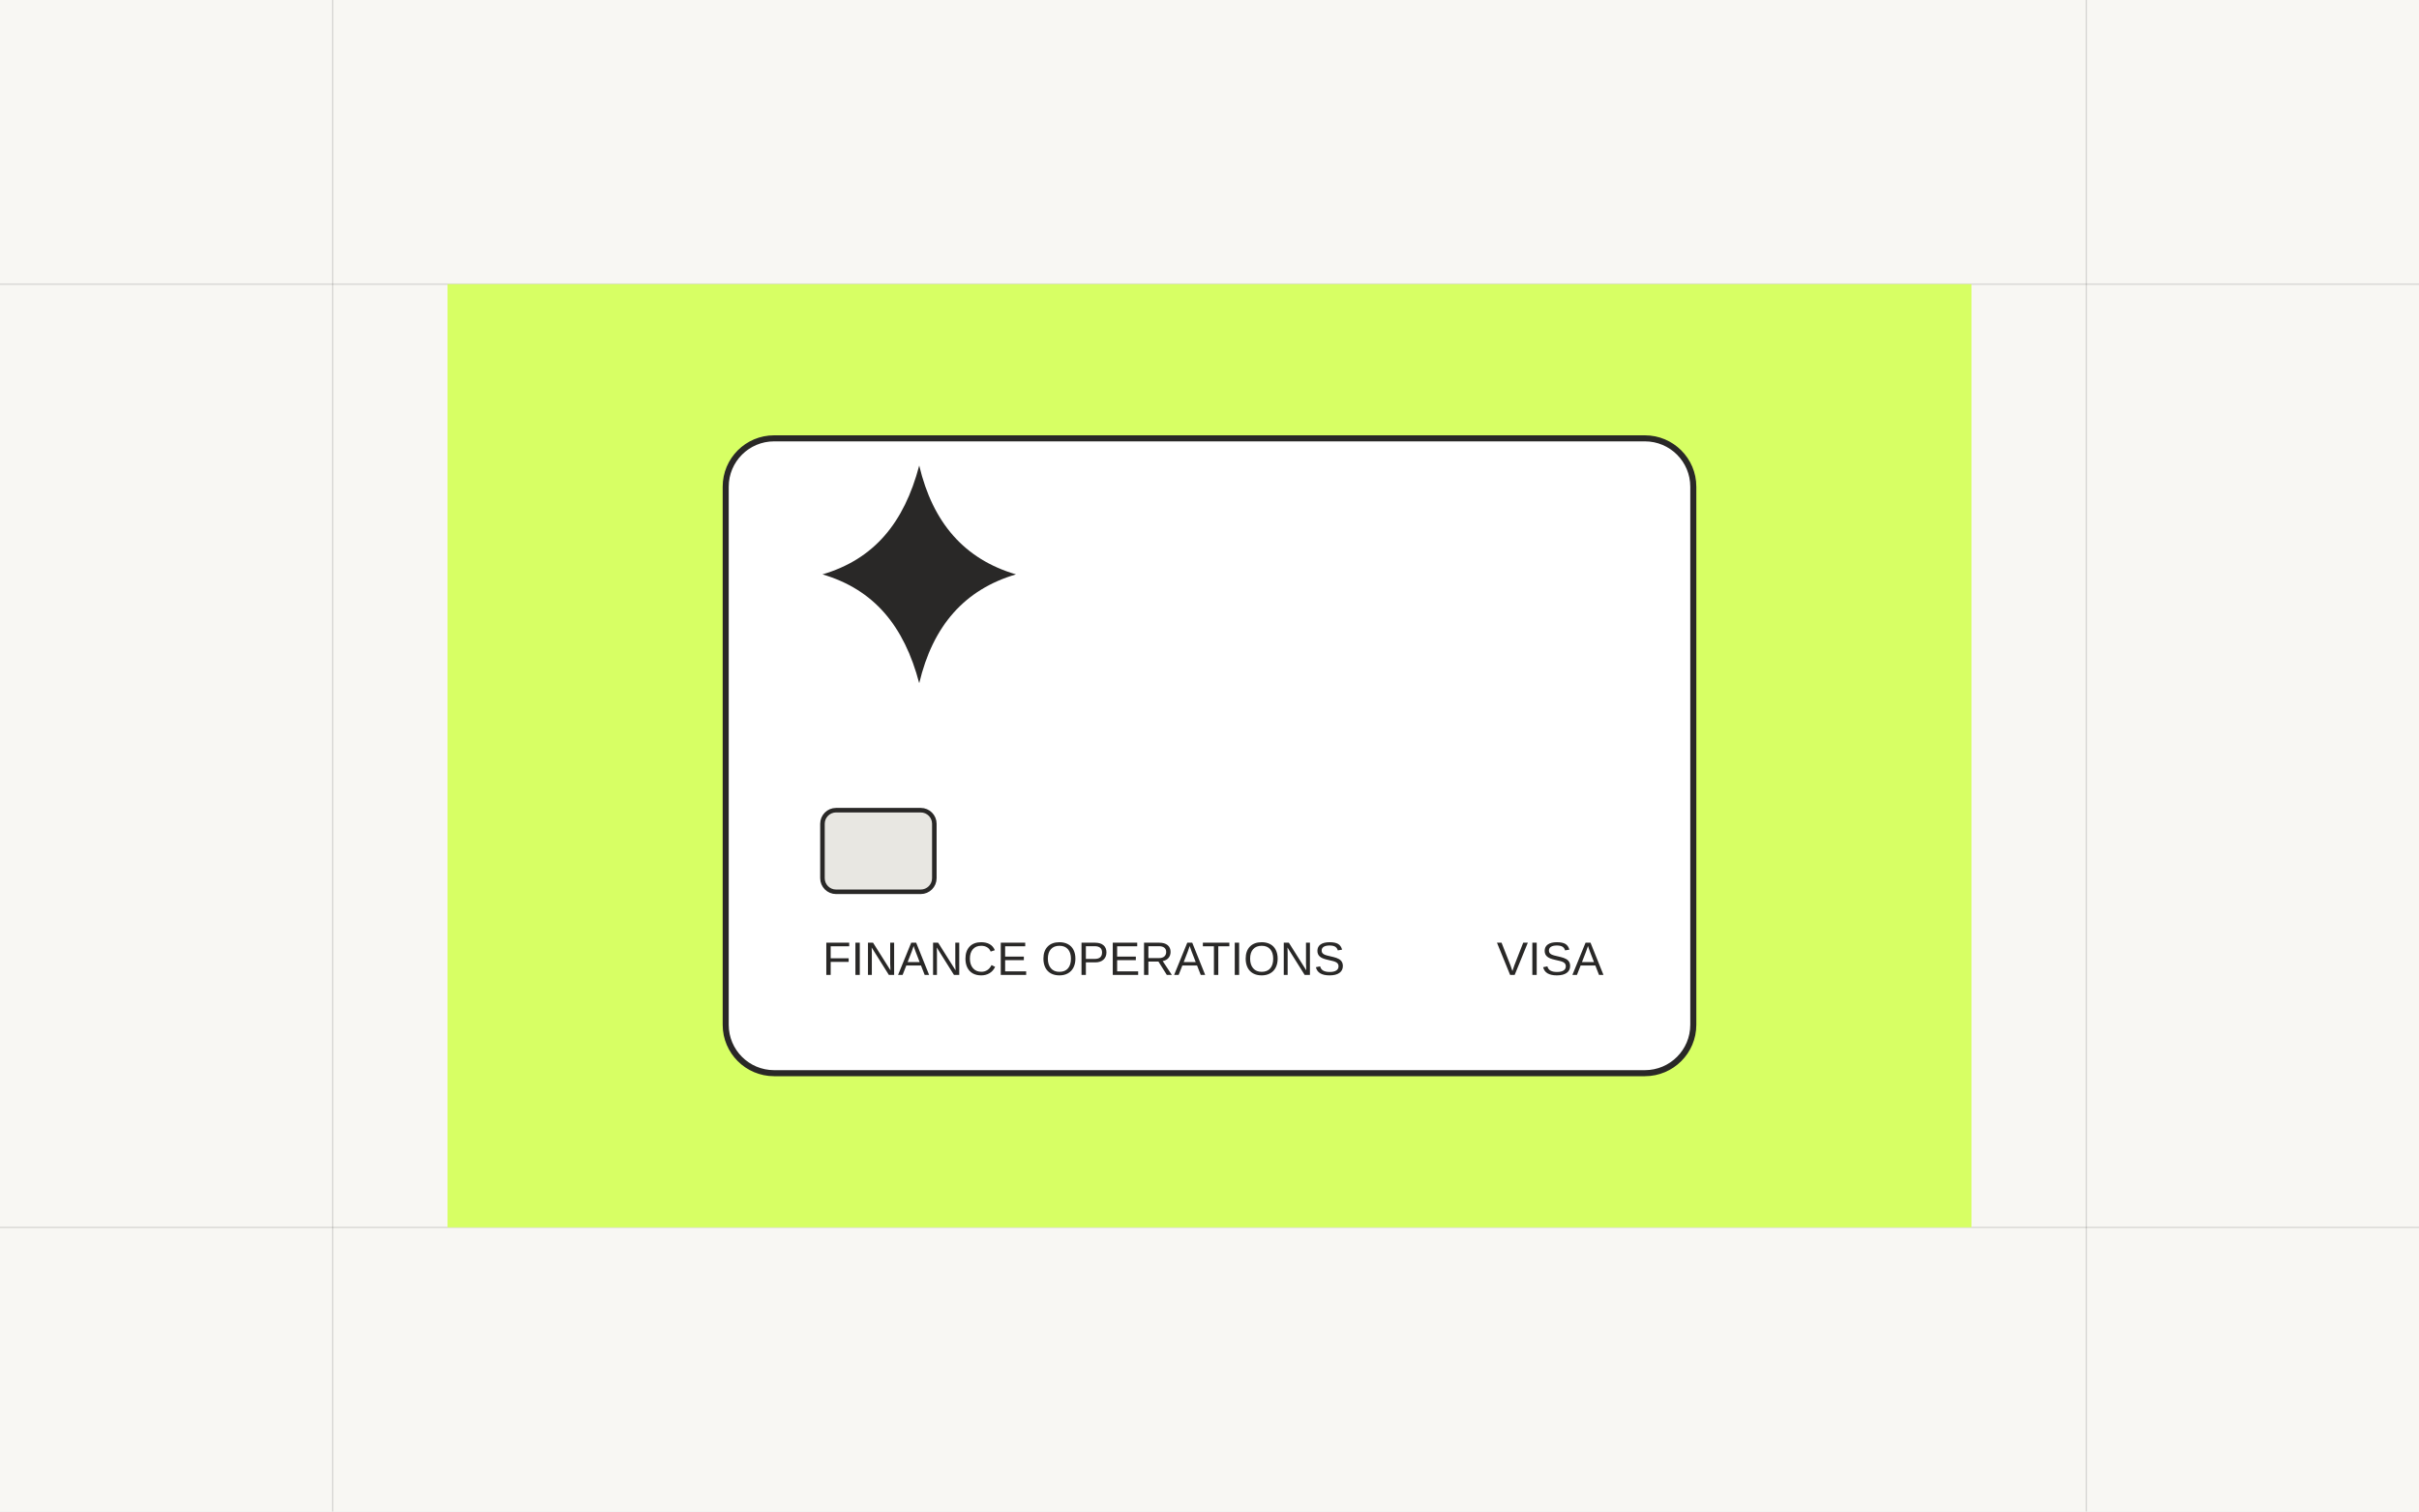
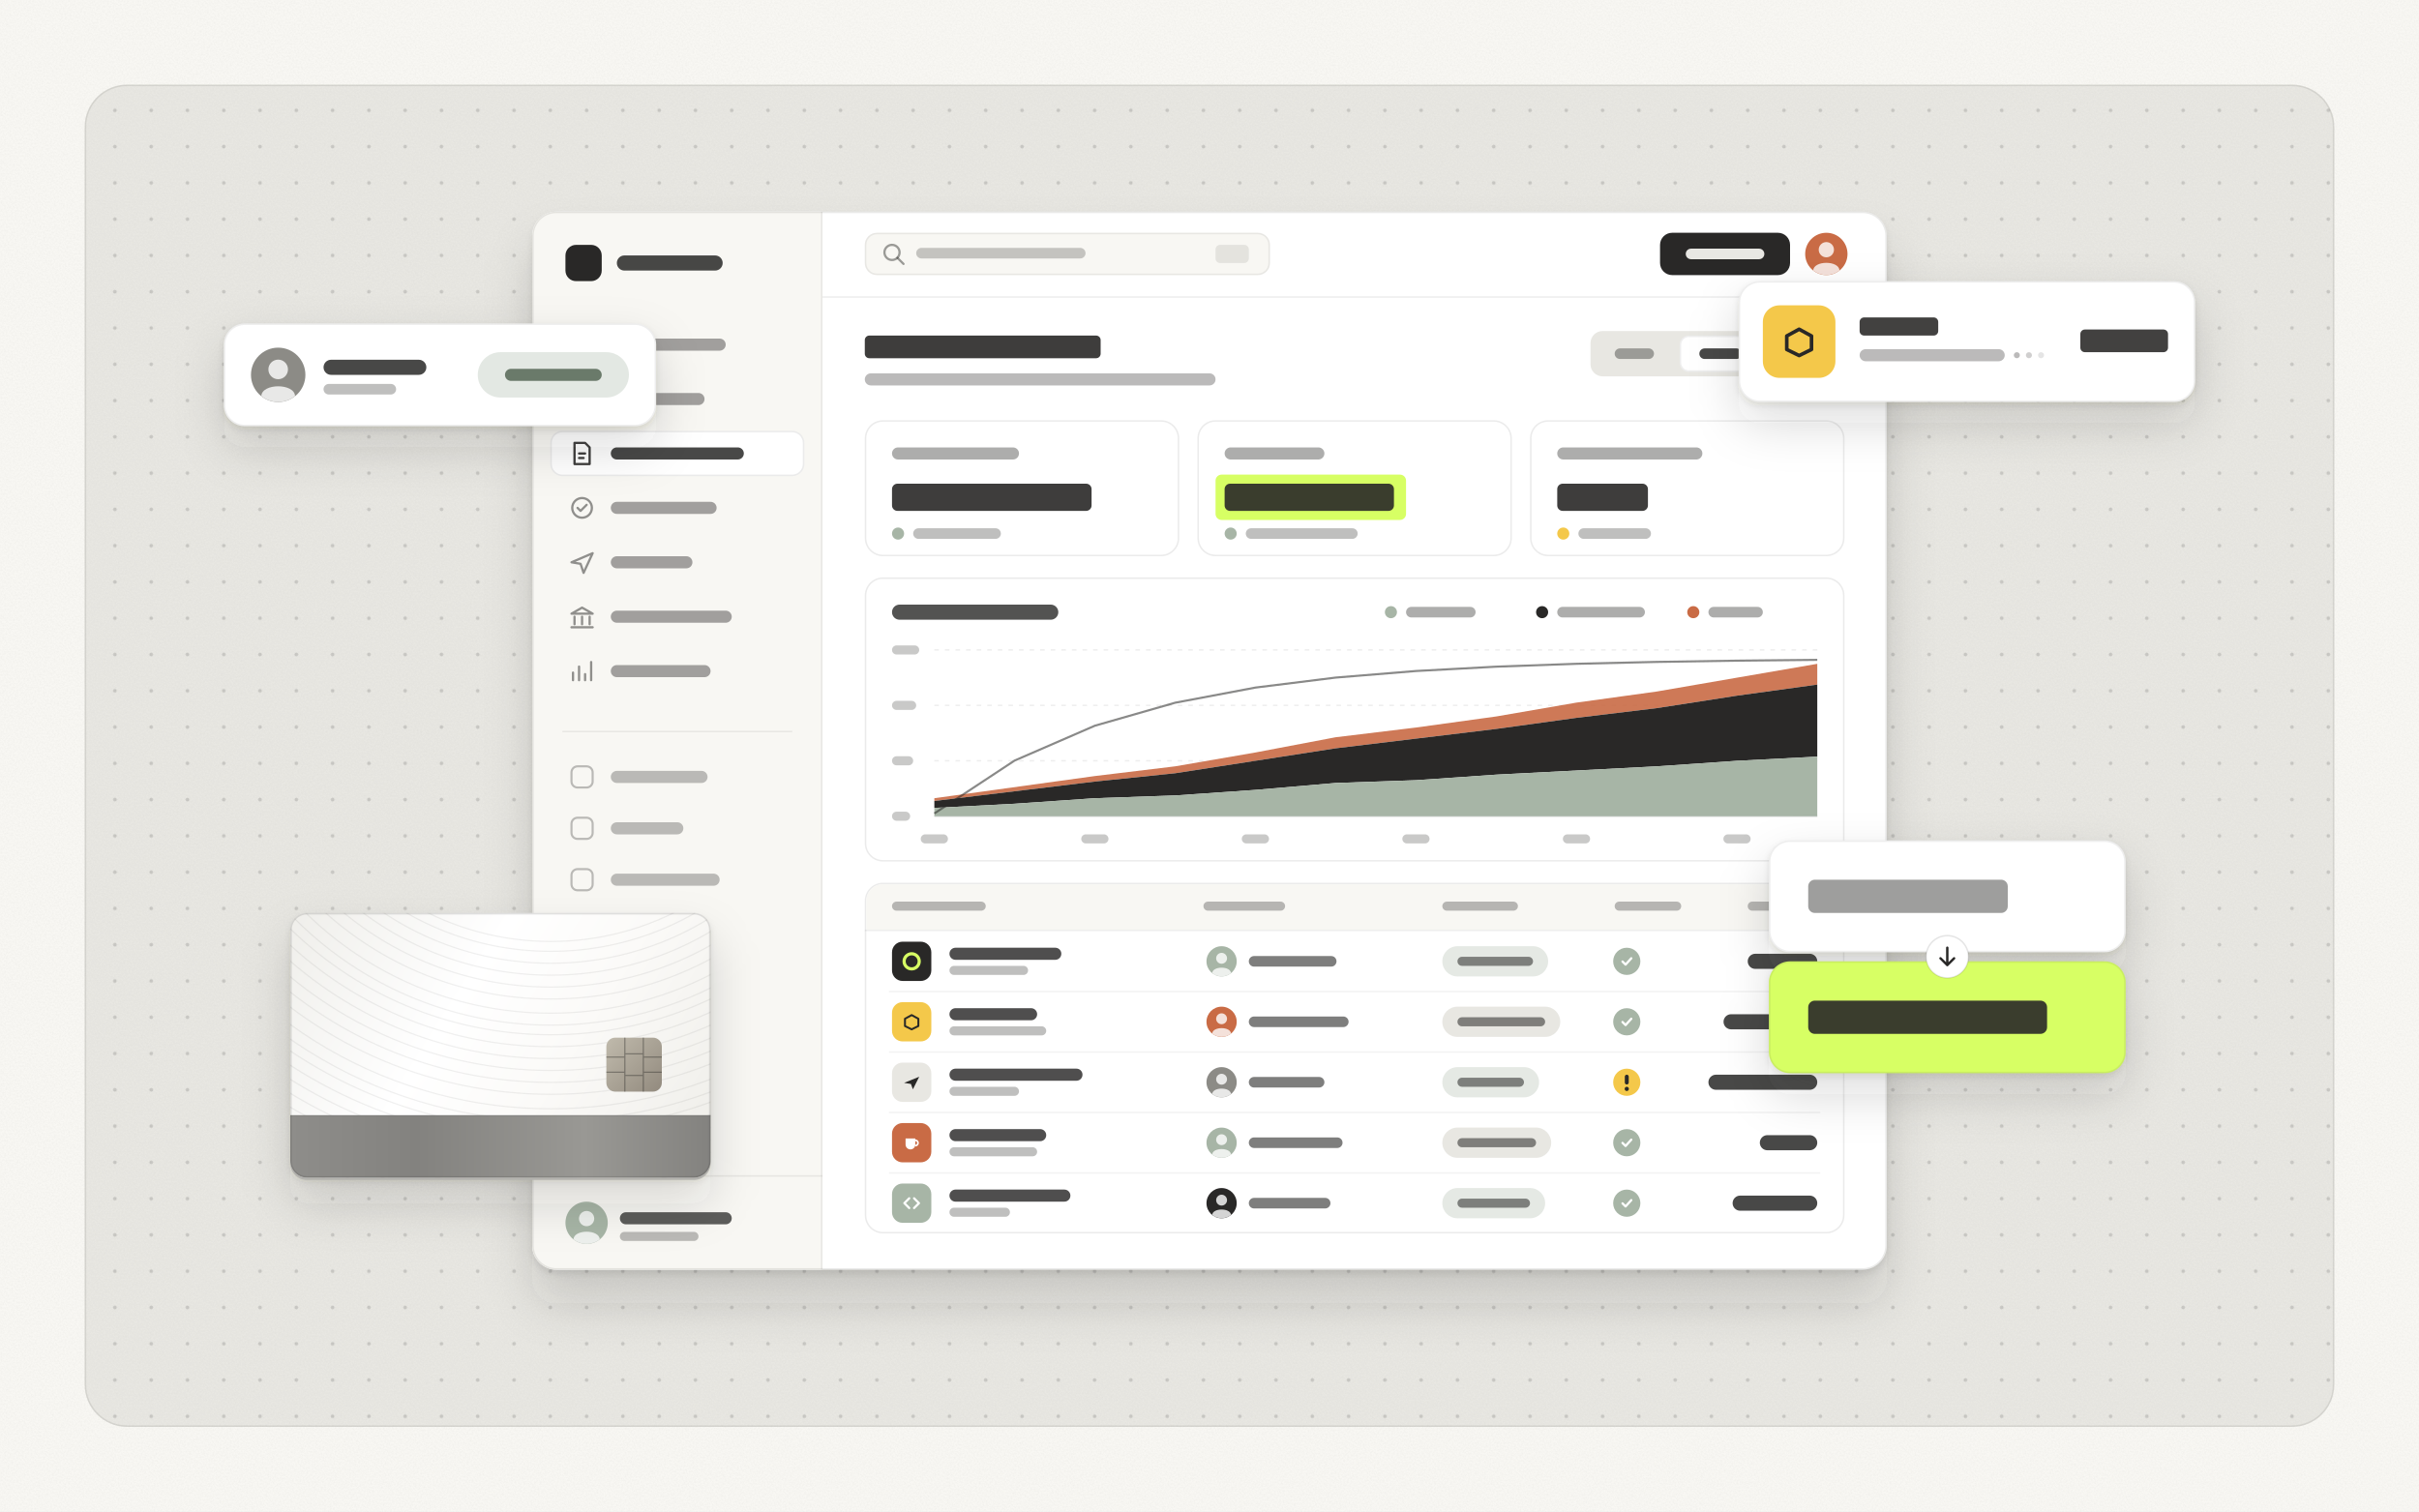
<svg xmlns="http://www.w3.org/2000/svg" viewBox="0 0 1600 1000" role="img" aria-labelledby="title desc">
-   <rect width="1600" height="1000" fill="#f8f7f3" />
-   <path d="M0 188h1600M0 812h1600" stroke="#292827" stroke-opacity=".14" />
-   <path d="M220 0v1000M1380 0v1000" stroke="#292827" stroke-opacity=".14" />
-   <rect x="296" y="188" width="1008" height="624" fill="#d7ff64" />
-   <g transform="translate(480 290)">
-     <rect width="640" height="420" rx="32" fill="#fff" stroke="#292827" stroke-width="4" />
-     <path d="M64 90c34-10 54-34 64-72 9 38 30 62 64 72-34 10-55 34-64 72-10-38-30-62-64-72Z" fill="#292827" />
-     <rect x="64" y="246" width="74" height="54" rx="9" fill="#e8e7e2" stroke="#292827" stroke-width="3" />
-     <text x="64" y="355" fill="#292827" font-family="Lausanne, Arial, sans-serif" font-size="31">FINANCE OPERATIONS</text>
-     <text x="510" y="355" fill="#292827" font-family="Lausanne, Arial, sans-serif" font-size="31">VISA</text>
-   </g>
+   <defs>
+     <pattern id="dots" x="16" y="13" width="24" height="24" patternUnits="userSpaceOnUse">
+       <circle cx="12" cy="12" r="1.25" fill="#292827" fill-opacity="0.16" />
+     </pattern>
+     <filter id="grain" x="0" y="0" width="100%" height="100%">
+       <feTurbulence type="fractalNoise" baseFrequency=".85" numOctaves="2" seed="7" stitchTiles="stitch" />
+       <feColorMatrix values="0 0 0 0 .16 0 0 0 0 .16 0 0 0 0 .15 1.6 0 0 0 -.5" />
+     </filter>
+     <filter id="shSoft" x="-40%" y="-40%" width="180%" height="180%">
+       <feGaussianBlur stdDeviation="16" />
+     </filter>
+     <filter id="shTight" x="-20%" y="-20%" width="140%" height="140%">
+       <feGaussianBlur stdDeviation="2.2" />
+     </filter>
+   </defs>
+   <rect x="0" y="0" width="1600" height="1000" rx="0" fill="#F8F7F3" />
+   <rect x="56" y="56" width="1488" height="888" rx="28" fill="#E8E7E2" />
+   <rect x="56" y="56" width="1488" height="888" rx="28" fill="url(#dots)" />
+   <rect x="56.5" y="56.5" width="1487" height="887" rx="27.5" fill="none" stroke="#292827" stroke-opacity="0.1" />
+   <rect width="1600" height="1000" filter="url(#grain)" opacity=".05" />
+   <g filter="url(#shSoft)" fill-opacity="0.16">
+     <rect x="352" y="162.4" width="896" height="700" rx="16" fill="#292827" />
+   </g>
+   <g filter="url(#shTight)" fill-opacity="0.08">
+     <rect x="352" y="143.2" width="896" height="700" rx="16" fill="#292827" />
+   </g>
+   <defs>
+     <clipPath id="win">
+       <rect x="352" y="140" width="896" height="700" rx="16" />
+     </clipPath>
+   </defs>
+   <g clip-path="url(#win)">
+     <rect x="352" y="140" width="896" height="700" rx="0" fill="#FFFFFF" />
+     <rect x="352" y="140" width="192" height="700" rx="0" fill="#F8F7F3" />
+     <path d="M543.5 140V840" stroke="#292827" stroke-opacity=".08" />
+     <rect x="374" y="162" width="24" height="24" rx="7" fill="#292827" />
+     <rect x="408" y="169" width="70" height="10" rx="5" fill="#292827" fill-opacity="0.85" />
+     <path d="M379 227L385 222L391 227V234H379Z" fill="none" stroke="#292827" stroke-opacity="0.5" stroke-width="1.5" stroke-linecap="round" stroke-linejoin="round" />
+     <rect x="404" y="224" width="76" height="8" rx="4" fill="#292827" fill-opacity="0.42" />
+     <rect x="378" y="259" width="14" height="10" rx="2" fill="none" stroke="#292827" stroke-opacity="0.5" stroke-width="1.5" stroke-linecap="round" stroke-linejoin="round" />
+     <path d="M378 263H392" fill="none" stroke="#292827" stroke-opacity="0.5" stroke-width="1.5" stroke-linecap="round" stroke-linejoin="round" />
+     <rect x="404" y="260" width="62" height="8" rx="4" fill="#292827" fill-opacity="0.42" />
+     <rect x="364" y="285" width="168" height="30" rx="8" fill="#FFFFFF" />
+     <rect x="364.5" y="285.5" width="167" height="29" rx="7.5" fill="none" stroke="#292827" stroke-opacity="0.09" />
+     <path d="M380 293H387L390 296V307H380Z" fill="none" stroke="#292827" stroke-opacity="0.9" stroke-width="1.5" stroke-linecap="round" stroke-linejoin="round" />
+     <path d="M383 300H387M383 303H386" fill="none" stroke="#292827" stroke-opacity="0.9" stroke-width="1.5" stroke-linecap="round" stroke-linejoin="round" />
+     <rect x="404" y="296" width="88" height="8" rx="4" fill="#292827" fill-opacity="0.85" />
+     <circle cx="385" cy="336" r="6.5" fill="none" stroke="#292827" stroke-opacity="0.5" stroke-width="1.5" stroke-linecap="round" stroke-linejoin="round" />
+     <path d="M382 336l2 2l4 -4" fill="none" stroke="#292827" stroke-opacity="0.5" stroke-width="1.5" stroke-linecap="round" stroke-linejoin="round" />
+     <rect x="404" y="332" width="70" height="8" rx="4" fill="#292827" fill-opacity="0.42" />
+     <path d="M378 372L392 366L386 379L384 373Z" fill="none" stroke="#292827" stroke-opacity="0.5" stroke-width="1.5" stroke-linecap="round" stroke-linejoin="round" />
+     <rect x="404" y="368" width="54" height="8" rx="4" fill="#292827" fill-opacity="0.42" />
+     <path d="M378 406L385 402L392 406ZM380 408v5M385 408v5M390 408v5M378 415H392" fill="none" stroke="#292827" stroke-opacity="0.5" stroke-width="1.5" stroke-linecap="round" stroke-linejoin="round" />
+     <rect x="404" y="404" width="80" height="8" rx="4" fill="#292827" fill-opacity="0.42" />
+     <path d="M379 450V445M383 450V441M387 450V446M391 450V438" fill="none" stroke="#292827" stroke-opacity="0.5" stroke-width="1.5" stroke-linecap="round" stroke-linejoin="round" />
+     <rect x="404" y="440" width="66" height="8" rx="4" fill="#292827" fill-opacity="0.42" />
+     <path d="M372 484H524" stroke="#292827" stroke-opacity=".08" />
+     <rect x="378" y="507" width="14" height="14" rx="4" fill="none" stroke="#292827" stroke-opacity=".3" stroke-width="1.4" />
+     <rect x="404" y="510" width="64" height="8" rx="4" fill="#292827" fill-opacity="0.3" />
+     <rect x="378" y="541" width="14" height="14" rx="4" fill="none" stroke="#292827" stroke-opacity=".3" stroke-width="1.4" />
+     <rect x="404" y="544" width="48" height="8" rx="4" fill="#292827" fill-opacity="0.3" />
+     <rect x="378" y="575" width="14" height="14" rx="4" fill="none" stroke="#292827" stroke-opacity=".3" stroke-width="1.4" />
+     <rect x="404" y="578" width="72" height="8" rx="4" fill="#292827" fill-opacity="0.3" />
+     <path d="M352 778H544" stroke="#292827" stroke-opacity=".08" />
+     <g>
+       <circle cx="388" cy="809" r="14" fill="#A7B5A6" />
+       <circle cx="388" cy="806.2" r="5.04" fill="#FFFFFF" fill-opacity="0.8" />
+       <path d="M379.32 819.92C379.6 813.2 396.4 813.2 396.68 819.92A14 14 0 0 1 379.32 819.92Z" fill="#FFFFFF" fill-opacity="0.8" />
+     </g>
+     <rect x="410" y="802" width="74" height="8" rx="4" fill="#292827" fill-opacity="0.75" />
+     <rect x="410" y="815" width="52" height="6" rx="3" fill="#292827" fill-opacity="0.3" />
+     <path d="M544 196.5H1248" stroke="#292827" stroke-opacity=".08" />
+     <rect x="572" y="154" width="268" height="28" rx="8" fill="#F8F7F3" />
+     <rect x="572.5" y="154.5" width="267" height="27" rx="7.5" fill="none" stroke="#292827" stroke-opacity="0.08" />
+     <circle cx="590" cy="167" r="5" fill="none" stroke="#292827" stroke-opacity=".45" stroke-width="1.5" />
+     <path d="M593.6 170.6l4 4" stroke="#292827" stroke-opacity=".45" stroke-width="1.5" stroke-linecap="round" />
+     <rect x="606" y="164" width="112" height="7" rx="3.5" fill="#292827" fill-opacity="0.25" />
+     <rect x="804" y="162" width="22" height="12" rx="3" fill="#292827" fill-opacity="0.1" />
+     <rect x="1098" y="154" width="86" height="28" rx="8" fill="#292827" />
+     <rect x="1115" y="164.5" width="52" height="7" rx="3.5" fill="#F8F7F3" fill-opacity="0.92" />
+     <g>
+       <circle cx="1208" cy="168" r="14" fill="#C96B45" />
+       <circle cx="1208" cy="165.2" r="5.04" fill="#FFFFFF" fill-opacity="0.8" />
+       <path d="M1199.32 178.92C1199.6 172.2 1216.4 172.2 1216.68 178.92A14 14 0 0 1 1199.32 178.92Z" fill="#FFFFFF" fill-opacity="0.8" />
+     </g>
+     <rect x="572" y="222" width="156" height="15" rx="3" fill="#292827" fill-opacity="0.9" />
+     <rect x="572" y="247" width="232" height="8" rx="4" fill="#292827" fill-opacity="0.32" />
+     <rect x="1052" y="219" width="168" height="30" rx="8" fill="#E8E7E2" />
+     <rect x="1111" y="222" width="54" height="24" rx="6" fill="#FFFFFF" />
+     <rect x="1111.5" y="222.5" width="53" height="23" rx="5.5" fill="none" stroke="#292827" stroke-opacity="0.08" />
+     <rect x="1068" y="230.5" width="26" height="7" rx="3.5" fill="#292827" fill-opacity="0.4" />
+     <rect x="1124" y="230.5" width="28" height="7" rx="3.5" fill="#292827" fill-opacity="0.85" />
+     <rect x="1178" y="230.5" width="28" height="7" rx="3.5" fill="#292827" fill-opacity="0.4" />
+     <rect x="572" y="278" width="208" height="90" rx="12" fill="#FFFFFF" />
+     <rect x="572.5" y="278.5" width="207" height="89" rx="11.5" fill="none" stroke="#292827" stroke-opacity="0.09" />
+     <rect x="590" y="296" width="84" height="8" rx="4" fill="#292827" fill-opacity="0.38" />
+     <rect x="590" y="320" width="132" height="18" rx="3.6" fill="#292827" fill-opacity="0.9" />
+     <circle cx="594" cy="353" r="4" fill="#A7B5A6" />
+     <rect x="604" y="349.5" width="58" height="7" rx="3.5" fill="#292827" fill-opacity="0.3" />
+     <rect x="792" y="278" width="208" height="90" rx="12" fill="#FFFFFF" />
+     <rect x="792.5" y="278.5" width="207" height="89" rx="11.5" fill="none" stroke="#292827" stroke-opacity="0.09" />
+     <rect x="810" y="296" width="66" height="8" rx="4" fill="#292827" fill-opacity="0.38" />
+     <rect x="804" y="314" width="126" height="30" rx="4" fill="#D7FF64" />
+     <rect x="810" y="320" width="112" height="18" rx="3.6" fill="#292827" fill-opacity="0.9" />
+     <circle cx="814" cy="353" r="4" fill="#A7B5A6" />
+     <rect x="824" y="349.5" width="74" height="7" rx="3.5" fill="#292827" fill-opacity="0.3" />
+     <rect x="1012" y="278" width="208" height="90" rx="12" fill="#FFFFFF" />
+     <rect x="1012.5" y="278.5" width="207" height="89" rx="11.5" fill="none" stroke="#292827" stroke-opacity="0.09" />
+     <rect x="1030" y="296" width="96" height="8" rx="4" fill="#292827" fill-opacity="0.38" />
+     <rect x="1030" y="320" width="60" height="18" rx="3.6" fill="#292827" fill-opacity="0.9" />
+     <circle cx="1034" cy="353" r="4" fill="#F4C84A" />
+     <rect x="1044" y="349.5" width="48" height="7" rx="3.5" fill="#292827" fill-opacity="0.3" />
+     <rect x="572" y="382" width="648" height="188" rx="12" fill="#FFFFFF" />
+     <rect x="572.5" y="382.5" width="647" height="187" rx="11.5" fill="none" stroke="#292827" stroke-opacity="0.09" />
+     <rect x="590" y="400" width="110" height="10" rx="5" fill="#292827" fill-opacity="0.8" />
+     <circle cx="920" cy="405" r="4" fill="#A7B5A6" />
+     <rect x="930" y="401.5" width="46" height="7" rx="3.5" fill="#292827" fill-opacity="0.38" />
+     <circle cx="1020" cy="405" r="4" fill="#292827" />
+     <rect x="1030" y="401.5" width="58" height="7" rx="3.5" fill="#292827" fill-opacity="0.38" />
+     <circle cx="1120" cy="405" r="4" fill="#C96B45" />
+     <rect x="1130" y="401.5" width="36" height="7" rx="3.5" fill="#292827" fill-opacity="0.38" />
+     <path d="M618 430H1202" stroke="#292827" stroke-opacity="0.08" stroke-dasharray="3 4" />
+     <rect x="590" y="427" width="18" height="6" rx="3" fill="#292827" fill-opacity="0.25" />
+     <path d="M618 466.67H1202" stroke="#292827" stroke-opacity="0.08" stroke-dasharray="3 4" />
+     <rect x="590" y="463.67" width="16" height="6" rx="3" fill="#292827" fill-opacity="0.25" />
+     <path d="M618 503.33H1202" stroke="#292827" stroke-opacity="0.08" stroke-dasharray="3 4" />
+     <rect x="590" y="500.33" width="14" height="6" rx="3" fill="#292827" fill-opacity="0.25" />
+     <path d="M618 540H1202" stroke="#292827" stroke-opacity="0.18" />
+     <rect x="590" y="537" width="12" height="6" rx="3" fill="#292827" fill-opacity="0.25" />
+     <path d="M618 528.08L671.09 520.75L724.18 513.42L777.27 507L830.36 497.83L883.45 487.75L936.55 481.33L989.64 474L1042.73 464.83L1095.82 457.5L1148.91 448.33L1202 439.17L1202 452.92L1148.91 460.25L1095.82 468.5L1042.73 474.92L989.64 482.25L936.55 488.67L883.45 495.08L830.36 503.33L777.27 511.58L724.18 517.08L671.09 523.5L618 529.92Z" fill="#C96B45" fill-opacity="0.9" />
+     <path d="M618 529.92L671.09 523.5L724.18 517.08L777.27 511.58L830.36 503.33L883.45 495.08L936.55 488.67L989.64 482.25L1042.73 474.92L1095.82 468.5L1148.91 460.25L1202 452.92L1202 500.58L1148.91 503.33L1095.82 507L1042.73 509.75L989.64 512.5L936.55 516.17L883.45 518L830.36 522.58L777.27 526.25L724.18 528.08L671.09 531.75L618 534.5Z" fill="#292827" />
+     <path d="M618 534.5L671.09 531.75L724.18 528.08L777.27 526.25L830.36 522.58L883.45 518L936.55 516.17L989.64 512.5L1042.73 509.75L1095.82 507L1148.91 503.33L1202 500.58L1202 540L1148.91 540L1095.82 540L1042.73 540L989.64 540L936.55 540L883.45 540L830.36 540L777.27 540L724.18 540L671.09 540L618 540Z" fill="#A7B5A6" />
+     <path d="M618 538.17L671.09 503.18L724.18 480.12L777.27 464.91L830.36 454.89L883.45 448.28L936.55 443.93L989.64 441.06L1042.73 439.16L1095.82 437.91L1148.91 437.09L1202 436.55" fill="none" stroke="#292827" stroke-opacity=".55" stroke-width="1.4" />
+     <rect x="609" y="552" width="18" height="6" rx="3" fill="#292827" fill-opacity="0.25" />
+     <rect x="715.18" y="552" width="18" height="6" rx="3" fill="#292827" fill-opacity="0.25" />
+     <rect x="821.36" y="552" width="18" height="6" rx="3" fill="#292827" fill-opacity="0.25" />
+     <rect x="927.55" y="552" width="18" height="6" rx="3" fill="#292827" fill-opacity="0.25" />
+     <rect x="1033.73" y="552" width="18" height="6" rx="3" fill="#292827" fill-opacity="0.25" />
+     <rect x="1139.91" y="552" width="18" height="6" rx="3" fill="#292827" fill-opacity="0.25" />
+     <rect x="572" y="584" width="648" height="232" rx="12" fill="#FFFFFF" />
+     <rect x="572.5" y="584.5" width="647" height="231" rx="11.5" fill="none" stroke="#292827" stroke-opacity="0.09" />
+     <rect x="573" y="585" width="646" height="30" rx="11" fill="#F8F7F3" />
+     <rect x="573" y="600" width="646" height="15" rx="0" fill="#F8F7F3" />
+     <path d="M572 615.5H1220" stroke="#292827" stroke-opacity=".08" />
+     <rect x="590" y="596.5" width="62" height="6" rx="3" fill="#292827" fill-opacity="0.32" />
+     <rect x="796" y="596.5" width="54" height="6" rx="3" fill="#292827" fill-opacity="0.32" />
+     <rect x="954" y="596.5" width="50" height="6" rx="3" fill="#292827" fill-opacity="0.32" />
+     <rect x="1068" y="596.5" width="44" height="6" rx="3" fill="#292827" fill-opacity="0.32" />
+     <rect x="1156" y="596.5" width="46" height="6" rx="3" fill="#292827" fill-opacity="0.32" />
+     <rect x="590" y="623" width="26" height="26" rx="7" fill="#292827" />
+     <circle cx="603" cy="636" r="5" fill="none" stroke="#D7FF64" stroke-width="2.1" />
+     <rect x="628" y="627" width="74" height="8" rx="4" fill="#292827" fill-opacity="0.82" />
+     <rect x="628" y="639" width="52" height="6" rx="3" fill="#292827" fill-opacity="0.3" />
+     <g>
+       <circle cx="808" cy="636" r="10" fill="#A7B5A6" />
+       <circle cx="808" cy="634" r="3.6" fill="#FFFFFF" fill-opacity="0.8" />
+       <path d="M801.8 643.8C802 639 814 639 814.2 643.8A10 10 0 0 1 801.8 643.8Z" fill="#FFFFFF" fill-opacity="0.8" />
+     </g>
+     <rect x="826" y="632.5" width="58" height="7" rx="3.5" fill="#292827" fill-opacity="0.6" />
+     <rect x="954" y="626" width="70" height="20" rx="10" fill="#A7B5A6" fill-opacity="0.3" />
+     <rect x="964" y="633" width="50" height="6" rx="3" fill="#292827" fill-opacity="0.55" />
+     <circle cx="1076" cy="636" r="9" fill="#A7B5A6" />
+     <path d="M1073.17 636.14l2.03 2.03l3.78 -4.18" fill="none" stroke="#FFFFFF" stroke-width="1.49" stroke-linecap="round" stroke-linejoin="round" />
+     <rect x="1156" y="631" width="46" height="10" rx="5" fill="#292827" fill-opacity="0.85" />
+     <path d="M588 656H1204" stroke="#292827" stroke-opacity=".06" />
+     <rect x="590" y="663" width="26" height="26" rx="7" fill="#F4C84A" />
+     <path d="M598.57 673.99L603 671.57L607.43 673.99V678.82L603 681L598.57 678.82Z" fill="none" stroke="#292827" stroke-width="1.29" stroke-linejoin="round" />
+     <rect x="628" y="667" width="58" height="8" rx="4" fill="#292827" fill-opacity="0.82" />
+     <rect x="628" y="679" width="64" height="6" rx="3" fill="#292827" fill-opacity="0.3" />
+     <g>
+       <circle cx="808" cy="676" r="10" fill="#C96B45" />
+       <circle cx="808" cy="674" r="3.6" fill="#FFFFFF" fill-opacity="0.8" />
+       <path d="M801.8 683.8C802 679 814 679 814.2 683.8A10 10 0 0 1 801.8 683.8Z" fill="#FFFFFF" fill-opacity="0.8" />
+     </g>
+     <rect x="826" y="672.5" width="66" height="7" rx="3.5" fill="#292827" fill-opacity="0.6" />
+     <rect x="954" y="666" width="78" height="20" rx="10" fill="#E8E7E2" />
+     <rect x="964" y="673" width="58" height="6" rx="3" fill="#292827" fill-opacity="0.55" />
+     <circle cx="1076" cy="676" r="9" fill="#A7B5A6" />
+     <path d="M1073.17 676.14l2.03 2.03l3.78 -4.18" fill="none" stroke="#FFFFFF" stroke-width="1.49" stroke-linecap="round" stroke-linejoin="round" />
+     <rect x="1140" y="671" width="62" height="10" rx="5" fill="#292827" fill-opacity="0.85" />
+     <path d="M588 696H1204" stroke="#292827" stroke-opacity=".06" />
+     <rect x="590" y="703" width="26" height="26" rx="7" fill="#E8E7E2" />
+     <path d="M598 716.4L608 712.37L603.81 720.67L602.52 717.13Z" fill="#292827" />
+     <rect x="628" y="707" width="88" height="8" rx="4" fill="#292827" fill-opacity="0.82" />
+     <rect x="628" y="719" width="46" height="6" rx="3" fill="#292827" fill-opacity="0.3" />
+     <g>
+       <circle cx="808" cy="716" r="10" fill="#8C8B86" />
+       <circle cx="808" cy="714" r="3.6" fill="#FFFFFF" fill-opacity="0.8" />
+       <path d="M801.8 723.8C802 719 814 719 814.2 723.8A10 10 0 0 1 801.8 723.8Z" fill="#FFFFFF" fill-opacity="0.8" />
+     </g>
+     <rect x="826" y="712.5" width="50" height="7" rx="3.5" fill="#292827" fill-opacity="0.6" />
+     <rect x="954" y="706" width="64" height="20" rx="10" fill="#A7B5A6" fill-opacity="0.3" />
+     <rect x="964" y="713" width="44" height="6" rx="3" fill="#292827" fill-opacity="0.55" />
+     <circle cx="1076" cy="716" r="9" fill="#F4C84A" />
+     <rect x="1074.7" y="711" width="2.6" height="6.5" rx="1.3" fill="#292827" />
+     <circle cx="1076" cy="720.4" r="1.4" fill="#292827" />
+     <rect x="1130" y="711" width="72" height="10" rx="5" fill="#292827" fill-opacity="0.85" />
+     <path d="M588 736H1204" stroke="#292827" stroke-opacity=".06" />
+     <rect x="590" y="743" width="26" height="26" rx="7" fill="#C96B45" />
+     <path d="M598.97 753.18h6.45v4.03a3.22 3.22 0 0 1 -6.45 0Z" fill="#FFFFFF" />
+     <path d="M605.42 754.39a1.77 1.77 0 0 1 0 3.55" fill="none" stroke="#FFFFFF" stroke-width="1.13" />
+     <rect x="628" y="747" width="64" height="8" rx="4" fill="#292827" fill-opacity="0.82" />
+     <rect x="628" y="759" width="58" height="6" rx="3" fill="#292827" fill-opacity="0.3" />
+     <g>
+       <circle cx="808" cy="756" r="10" fill="#A7B5A6" />
+       <circle cx="808" cy="754" r="3.6" fill="#FFFFFF" fill-opacity="0.8" />
+       <path d="M801.8 763.8C802 759 814 759 814.2 763.8A10 10 0 0 1 801.8 763.8Z" fill="#FFFFFF" fill-opacity="0.8" />
+     </g>
+     <rect x="826" y="752.5" width="62" height="7" rx="3.5" fill="#292827" fill-opacity="0.6" />
+     <rect x="954" y="746" width="72" height="20" rx="10" fill="#E8E7E2" />
+     <rect x="964" y="753" width="52" height="6" rx="3" fill="#292827" fill-opacity="0.55" />
+     <circle cx="1076" cy="756" r="9" fill="#A7B5A6" />
+     <path d="M1073.17 756.14l2.03 2.03l3.78 -4.18" fill="none" stroke="#FFFFFF" stroke-width="1.49" stroke-linecap="round" stroke-linejoin="round" />
+     <rect x="1164" y="751" width="38" height="10" rx="5" fill="#292827" fill-opacity="0.85" />
+     <path d="M588 776H1204" stroke="#292827" stroke-opacity=".06" />
+     <rect x="590" y="783" width="26" height="26" rx="7" fill="#A7B5A6" />
+     <path d="M601.39 792.78l-3.22 3.22l3.22 3.22M604.61 792.78l3.22 3.22l-3.22 3.22" fill="none" stroke="#FFFFFF" stroke-width="1.45" stroke-linecap="round" stroke-linejoin="round" />
+     <rect x="628" y="787" width="80" height="8" rx="4" fill="#292827" fill-opacity="0.82" />
+     <rect x="628" y="799" width="40" height="6" rx="3" fill="#292827" fill-opacity="0.3" />
+     <g>
+       <circle cx="808" cy="796" r="10" fill="#292827" />
+       <circle cx="808" cy="794" r="3.6" fill="#FFFFFF" fill-opacity="0.8" />
+       <path d="M801.8 803.8C802 799 814 799 814.2 803.8A10 10 0 0 1 801.8 803.8Z" fill="#FFFFFF" fill-opacity="0.8" />
+     </g>
+     <rect x="826" y="792.5" width="54" height="7" rx="3.5" fill="#292827" fill-opacity="0.6" />
+     <rect x="954" y="786" width="68" height="20" rx="10" fill="#A7B5A6" fill-opacity="0.3" />
+     <rect x="964" y="793" width="48" height="6" rx="3" fill="#292827" fill-opacity="0.55" />
+     <circle cx="1076" cy="796" r="9" fill="#A7B5A6" />
+     <path d="M1073.17 796.14l2.03 2.03l3.78 -4.18" fill="none" stroke="#FFFFFF" stroke-width="1.49" stroke-linecap="round" stroke-linejoin="round" />
+     <rect x="1146" y="791" width="56" height="10" rx="5" fill="#292827" fill-opacity="0.85" />
+   </g>
+   <rect x="352.5" y="140.5" width="895" height="699" rx="15.5" fill="none" stroke="#292827" stroke-opacity="0.1" />
+   <g filter="url(#shSoft)" fill-opacity="0.16">
+     <rect x="148" y="228" width="286" height="68" rx="14" fill="#292827" />
+     <rect x="192" y="620.8" width="278" height="175.14" rx="11.12" fill="#292827" />
+     <rect x="1150" y="200" width="302" height="80" rx="14" fill="#292827" />
+     <rect x="1170" y="570" width="236" height="74" rx="14" fill="#292827" />
+     <rect x="1170" y="650" width="236" height="74" rx="14" fill="#292827" />
+   </g>
+   <g filter="url(#shTight)" fill-opacity="0.1">
+     <rect x="148" y="216" width="286" height="68" rx="14" fill="#292827" />
+     <rect x="192" y="606.4" width="278" height="175.14" rx="11.12" fill="#292827" />
+     <rect x="1150" y="188" width="302" height="80" rx="14" fill="#292827" />
+     <rect x="1170" y="558" width="236" height="74" rx="14" fill="#292827" />
+     <rect x="1170" y="638" width="236" height="74" rx="14" fill="#292827" />
+   </g>
+   <rect x="148" y="214" width="286" height="68" rx="14" fill="#FFFFFF" />
+   <rect x="148.5" y="214.5" width="285" height="67" rx="13.5" fill="none" stroke="#292827" stroke-opacity="0.08" />
+   <g>
+     <circle cx="184" cy="248" r="18" fill="#8C8B86" />
+     <circle cx="184" cy="244.4" r="6.48" fill="#FFFFFF" fill-opacity="0.8" />
+     <path d="M172.84 262.04C173.2 253.4 194.8 253.4 195.16 262.04A18 18 0 0 1 172.84 262.04Z" fill="#FFFFFF" fill-opacity="0.8" />
+   </g>
+   <rect x="214" y="238" width="68" height="10" rx="5" fill="#292827" fill-opacity="0.85" />
+   <rect x="214" y="254" width="48" height="7" rx="3.5" fill="#292827" fill-opacity="0.3" />
+   <rect x="316" y="233" width="100" height="30" rx="15" fill="#A7B5A6" fill-opacity=".32" />
+   <rect x="334" y="244" width="64" height="8" rx="4" fill="#5E6E5D" fill-opacity="0.9" />
+   <defs>
+     <clipPath id="cc0c">
+       <rect x="192" y="604" width="278" height="175.14" rx="11.12" />
+     </clipPath>
+     <linearGradient id="cc0f" x1="192" y1="604" x2="470" y2="779.14" gradientUnits="userSpaceOnUse">
+       <stop offset="0" stop-color="#EFEEEA" />
+       <stop offset=".38" stop-color="#FFFFFF" />
+       <stop offset=".62" stop-color="#FBFAF8" />
+       <stop offset="1" stop-color="#EEEDE8" />
+     </linearGradient>
+     <linearGradient id="cc0s" x1="192" y1="0" x2="470" y2="0" gradientUnits="userSpaceOnUse">
+       <stop offset="0" stop-color="#8E8D8A" />
+       <stop offset=".3" stop-color="#83827F" />
+       <stop offset=".7" stop-color="#999894" />
+       <stop offset="1" stop-color="#83827F" />
+     </linearGradient>
+     <linearGradient id="cc0h" x1="401.06" y1="686.49" x2="437.75" y2="722.22" gradientUnits="userSpaceOnUse">
+       <stop offset="0" stop-color="#C0BAAC" />
+       <stop offset=".55" stop-color="#A7A093" />
+       <stop offset="1" stop-color="#928A7E" />
+     </linearGradient>
+   </defs>
+   <rect x="192" y="605.5" width="278" height="175.14" rx="11.12" fill="#B3B2AE" />
+   <g clip-path="url(#cc0c)">
+     <rect x="192" y="604" width="278" height="175.14" rx="0" fill="url(#cc0f)" />
+     <path d="M180.46 437.62a183.9 183.9 0 1 0 367.79 0a183.9 183.9 0 1 0 -367.79 0M172.58 437.62a191.78 191.78 0 1 0 383.56 0a191.78 191.78 0 1 0 -383.56 0M164.7 437.62a199.66 199.66 0 1 0 399.32 0a199.66 199.66 0 1 0 -399.32 0M156.82 437.62a207.54 207.54 0 1 0 415.08 0a207.54 207.54 0 1 0 -415.08 0M148.94 437.62a215.42 215.42 0 1 0 430.84 0a215.42 215.42 0 1 0 -430.84 0M141.06 437.62a223.3 223.3 0 1 0 446.61 0a223.3 223.3 0 1 0 -446.61 0M133.17 437.62a231.19 231.19 0 1 0 462.37 0a231.19 231.19 0 1 0 -462.37 0M125.29 437.62a239.07 239.07 0 1 0 478.13 0a239.07 239.07 0 1 0 -478.13 0M117.41 437.62a246.95 246.95 0 1 0 493.9 0a246.95 246.95 0 1 0 -493.9 0M109.53 437.62a254.83 254.83 0 1 0 509.66 0a254.83 254.83 0 1 0 -509.66 0M101.65 437.62a262.71 262.71 0 1 0 525.42 0a262.71 262.71 0 1 0 -525.42 0M93.77 437.62a270.59 270.59 0 1 0 541.18 0a270.59 270.59 0 1 0 -541.18 0M85.89 437.62a278.47 278.47 0 1 0 556.95 0a278.47 278.47 0 1 0 -556.95 0M78.01 437.62a286.35 286.35 0 1 0 572.71 0a286.35 286.35 0 1 0 -572.71 0M70.12 437.62a294.24 294.24 0 1 0 588.47 0a294.24 294.24 0 1 0 -588.47 0M62.24 437.62a302.12 302.12 0 1 0 604.23 0a302.12 302.12 0 1 0 -604.23 0M54.36 437.62a310 310 0 1 0 620 0a310 310 0 1 0 -620 0M46.48 437.62a317.88 317.88 0 1 0 635.76 0a317.88 317.88 0 1 0 -635.76 0M38.6 437.62a325.76 325.76 0 1 0 651.52 0a325.76 325.76 0 1 0 -651.52 0M30.72 437.62a333.64 333.64 0 1 0 667.28 0a333.64 333.64 0 1 0 -667.28 0M22.84 437.62a341.52 341.52 0 1 0 683.05 0a341.52 341.52 0 1 0 -683.05 0M14.96 437.62a349.4 349.4 0 1 0 698.81 0a349.4 349.4 0 1 0 -698.81 0M7.07 437.62a357.29 357.29 0 1 0 714.57 0a357.29 357.29 0 1 0 -714.57 0M-0.81 437.62a365.17 365.17 0 1 0 730.33 0a365.17 365.17 0 1 0 -730.33 0M-8.69 437.62a373.05 373.05 0 1 0 746.1 0a373.05 373.05 0 1 0 -746.1 0M-16.57 437.62a380.93 380.93 0 1 0 761.86 0a380.93 380.93 0 1 0 -761.86 0" fill="none" stroke="#292827" stroke-opacity="0.07" stroke-width=".8" />
+     <rect x="192" y="737.98" width="278" height="41.16" rx="0" fill="url(#cc0s)" />
+     <path d="M192 737.98H470" stroke="#292827" stroke-opacity="0.18" stroke-width="1" />
+   </g>
+   <rect x="192.5" y="604.5" width="277" height="174.14" rx="10.62" fill="none" stroke="#292827" stroke-opacity="0.14" />
+   <rect x="401.06" y="686.49" width="36.7" height="35.73" rx="5.87" fill="url(#cc0h)" />
+   <path d="M413.29 686.49v10.72M425.52 686.49v10.72M413.29 722.22v-10.72M425.52 722.22v-10.72M413.29 697.21h12.23v14.29h-12.23ZM401.06 699.35h12.23M401.06 709.36h12.23M425.52 699.35h12.23M425.52 709.36h12.23" fill="none" stroke="#292827" stroke-opacity=".4" stroke-width="0.8" />
+   <rect x="1150" y="186" width="302" height="80" rx="14" fill="#FFFFFF" />
+   <rect x="1150.5" y="186.5" width="301" height="79" rx="13.5" fill="none" stroke="#292827" stroke-opacity="0.08" />
+   <rect x="1166" y="202" width="48" height="48" rx="11" fill="#F4C84A" />
+   <path d="M1181.82 222.28L1190 217.82L1198.18 222.28V231.21L1190 235.23L1181.82 231.21Z" fill="none" stroke="#292827" stroke-width="2.38" stroke-linejoin="round" />
+   <rect x="1230" y="210" width="52" height="12" rx="3" fill="#292827" fill-opacity="0.88" />
+   <rect x="1230" y="231" width="96" height="8" rx="4" fill="#292827" fill-opacity="0.32" />
+   <circle cx="1334" cy="235" r="2" fill="#292827" fill-opacity=".32" />
+   <circle cx="1342" cy="235" r="2" fill="#292827" fill-opacity=".22" />
+   <circle cx="1350" cy="235" r="2" fill="#292827" fill-opacity=".12" />
+   <rect x="1376" y="218" width="58" height="15" rx="3" fill="#292827" fill-opacity="0.88" />
+   <rect x="1170" y="556" width="236" height="74" rx="14" fill="#FFFFFF" />
+   <rect x="1170.5" y="556.5" width="235" height="73" rx="13.5" fill="none" stroke="#292827" stroke-opacity="0.08" />
+   <rect x="1196" y="582" width="132" height="22" rx="4.4" fill="#292827" fill-opacity="0.45" />
+   <rect x="1170" y="636" width="236" height="74" rx="14" fill="#D7FF64" />
+   <rect x="1170.5" y="636.5" width="235" height="73" rx="13.5" fill="none" stroke="#292827" stroke-opacity="0.08" />
+   <rect x="1196" y="662" width="158" height="22" rx="4.4" fill="#292827" fill-opacity="0.9" />
+   <circle cx="1288" cy="633" r="14" fill="#FFFFFF" stroke="#292827" stroke-opacity=".12" />
+   <path d="M1288 627v11M1283.5 634l4.5 4.5l4.5 -4.5" fill="none" stroke="#292827" stroke-width="1.6" stroke-linecap="round" stroke-linejoin="round" />
</svg>
